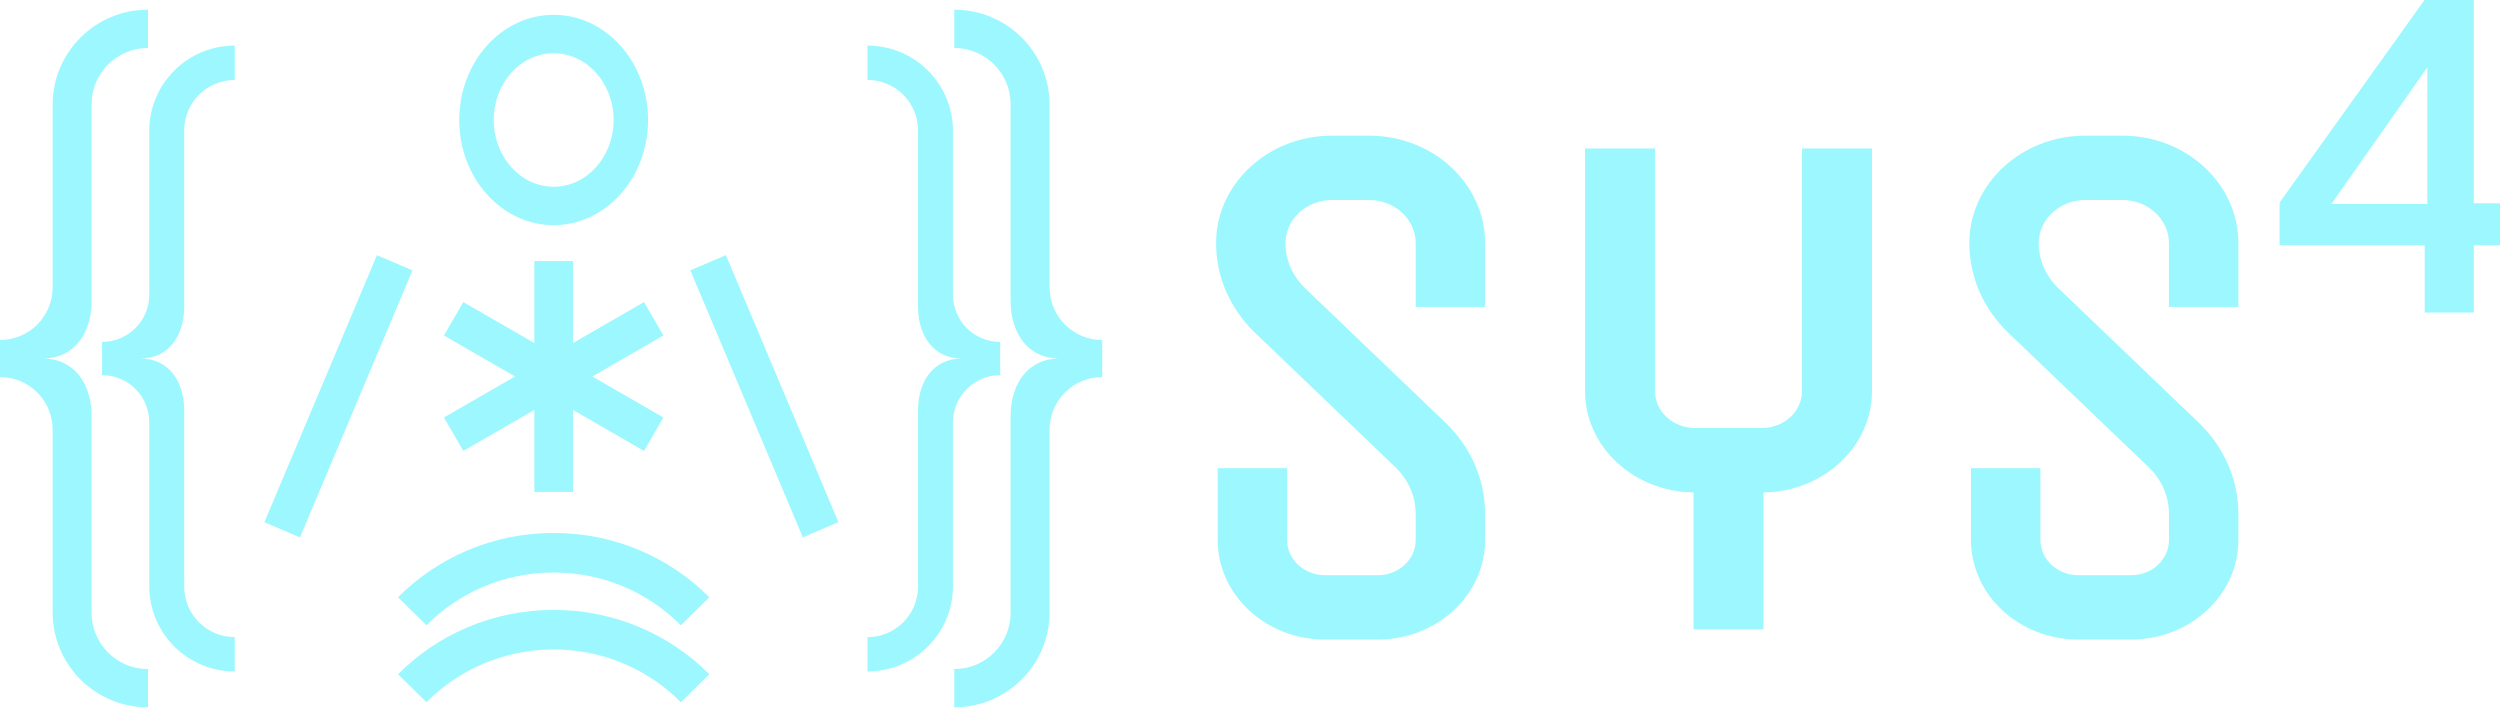
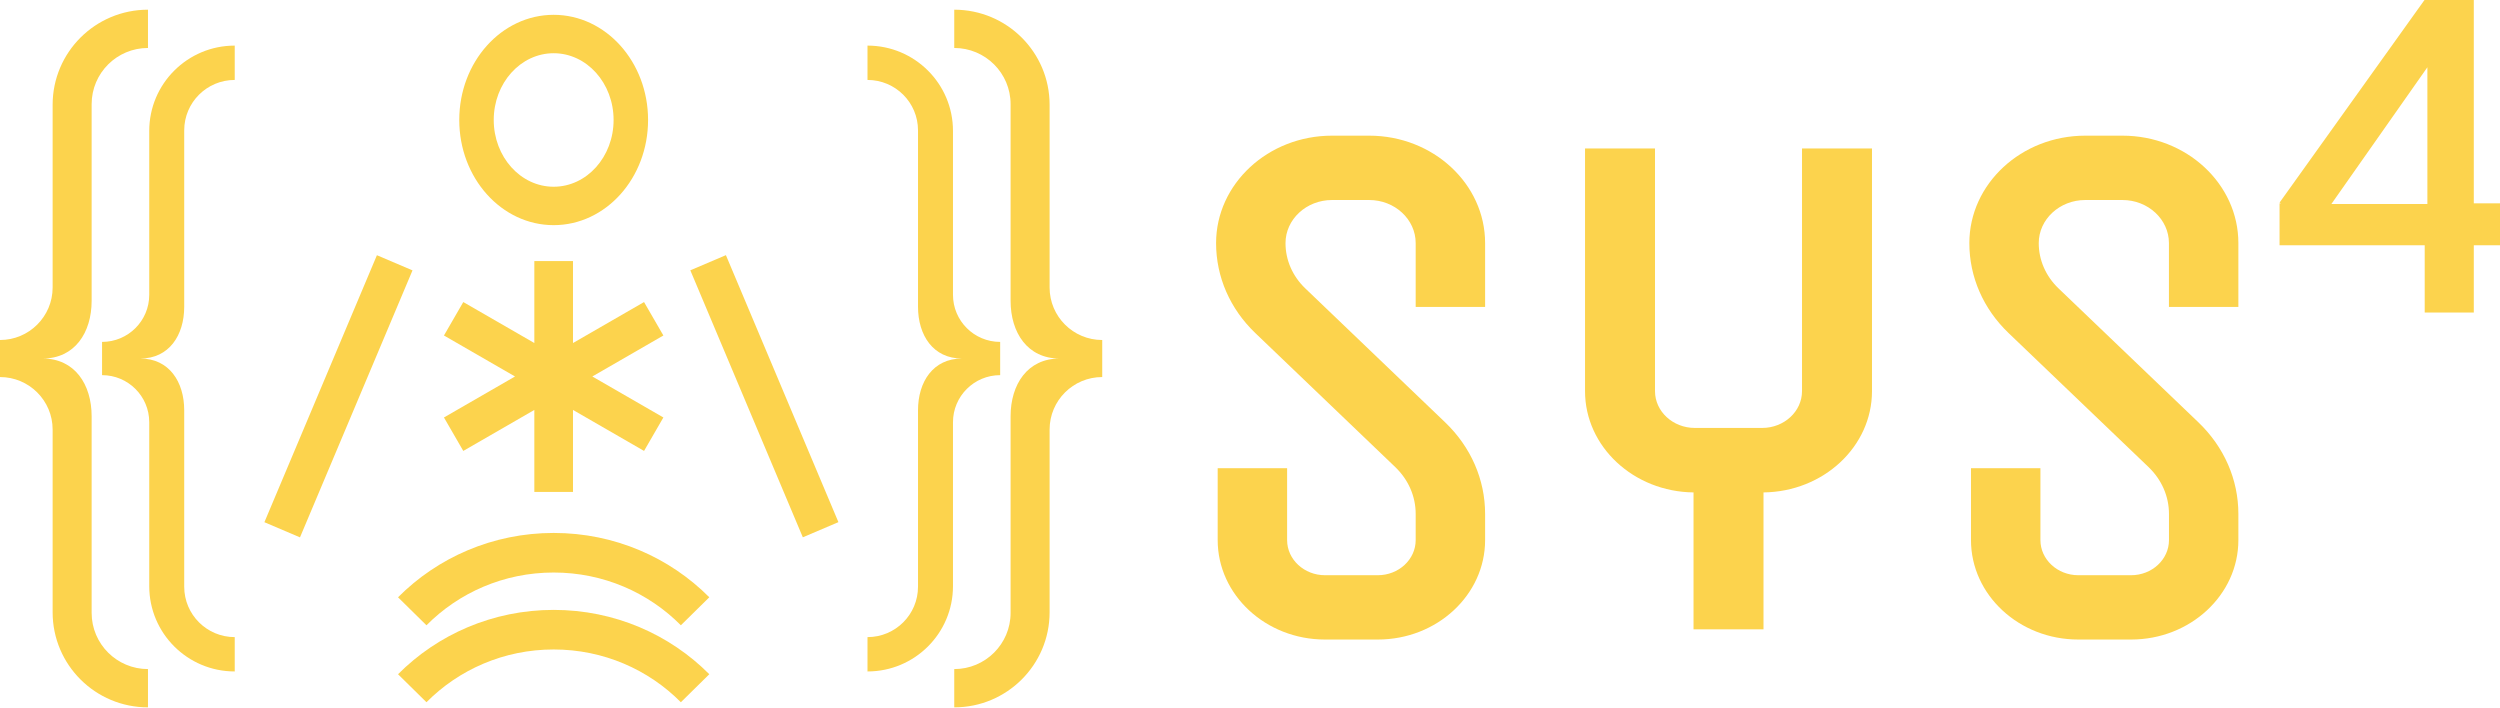
<svg xmlns="http://www.w3.org/2000/svg" width="1032px" height="292px" viewBox="0 0 1032 292" version="1.1">
  <g id="Artboard" stroke="none" stroke-width="1" fill="none" fill-rule="evenodd">
-     <g id="Group-2" transform="translate(0, 4)" fill="#9CF8FE" fill-rule="nonzero">
+     <g id="Group-2" transform="translate(0, 4)" fill="#FCD34D" fill-rule="nonzero">
      <path d="M37.827,120.169 L37.827,38.998 C37.827,26.19 48.237,15.803 61.088,15.803 L61.088,0 L61.088,0 C39.35,0 21.725,17.575 21.725,39.251 L21.725,114.691 C21.725,126.653 11.996,136.355 0,136.355 L0,144 L0,151.645 C11.996,151.645 21.725,161.347 21.725,173.309 L21.725,248.749 C21.725,270.425 39.344,288 61.088,288 L61.088,288 L61.088,272.197 C48.244,272.197 37.827,261.816 37.827,249.002 L37.827,167.831 C37.827,154.671 30.835,144 17.638,144 C30.835,144 37.827,133.329 37.827,120.169 Z" id="Path" />
      <path d="M76.044,122.621 L76.044,49.805 C76.044,38.312 85.38,28.998 96.898,28.998 L96.898,14.824 L96.898,14.824 C77.407,14.824 61.609,30.585 61.609,50.032 L61.609,117.706 C61.609,128.441 52.89,137.14 42.13,137.14 L42.13,144 L42.13,150.86 C52.89,150.86 61.609,159.559 61.609,170.294 L61.609,237.968 C61.609,257.415 77.407,273.176 96.898,273.176 L96.898,273.176 L96.898,259.002 C85.38,259.002 76.044,249.688 76.044,238.195 L76.044,165.379 C76.044,153.573 69.773,144 57.94,144 C69.773,144 76.044,134.427 76.044,122.621 Z" id="Path" />
      <polygon id="Rectangle" transform="translate(139.7118, 159.5894) rotate(22.96011) translate(-139.7118, -159.5894) " points="131.615 99.774 147.582 99.804 147.808 219.405 131.842 219.374" />
      <path d="M417.173,120.169 L417.173,38.998 C417.173,26.19 406.763,15.803 393.912,15.803 L393.912,0 L393.912,0 C415.65,0 433.275,17.575 433.275,39.251 L433.275,114.691 C433.275,126.653 443.004,136.355 455,136.355 L455,144 L455,151.645 C443.004,151.645 433.275,161.347 433.275,173.309 L433.275,248.749 C433.275,270.425 415.656,288 393.912,288 L393.912,288 L393.912,272.197 C406.756,272.197 417.173,261.816 417.173,249.002 L417.173,167.831 C417.173,154.671 424.165,144 437.362,144 C424.165,144 417.173,133.329 417.173,120.169 Z" id="Path" />
      <path d="M378.956,122.621 L378.956,49.805 C378.956,38.312 369.62,28.998 358.102,28.998 L358.102,14.824 L358.102,14.824 C377.593,14.824 393.391,30.585 393.391,50.032 L393.391,117.706 C393.391,128.441 402.11,137.14 412.87,137.14 L412.87,144 L412.87,150.86 C402.11,150.86 393.391,159.559 393.391,170.294 L393.391,237.968 C393.391,257.415 377.593,273.176 358.102,273.176 L358.102,273.176 L358.102,259.002 C369.62,259.002 378.956,249.688 378.956,238.195 L378.956,165.379 C378.956,153.573 385.227,144 397.06,144 C385.227,144 378.956,134.427 378.956,122.621 Z" id="Path" />
      <polygon id="Rectangle" transform="translate(315.5319, 159.5617) rotate(157.0399) translate(-315.5319, -159.5617) " points="307.662 99.777 323.629 99.746 323.402 219.347 307.435 219.377" />
      <path d="M228.553,2.118 C207.03,2.118 189.583,21.554 189.583,45.529 C189.583,69.505 207.03,88.941 228.553,88.941 C250.076,88.941 267.523,69.505 267.523,45.529 C267.523,21.554 250.076,2.118 228.553,2.118 Z M228.553,73.086 C214.89,73.086 203.814,60.746 203.814,45.529 C203.814,30.313 214.89,17.972 228.553,17.972 C242.217,17.972 253.292,30.313 253.292,45.529 C253.292,60.746 242.217,73.086 228.553,73.086 Z" id="Shape" />
      <polygon id="Path" points="273.843 134.491 265.863 120.686 236.533 137.6 236.533 103.765 220.573 103.765 220.573 137.6 191.244 120.686 183.264 134.491 212.593 151.412 183.264 168.333 191.244 182.144 220.573 165.223 220.573 199.059 236.533 199.059 236.533 165.223 265.863 182.144 273.843 168.333 244.513 151.412" />
      <path d="M228.559,216 C203.39,216 180.63,226.164 164.306,242.557 L176.045,254.118 C189.37,240.676 207.975,232.338 228.553,232.338 C249.143,232.338 267.748,240.676 281.061,254.118 L292.801,242.557 C276.489,226.164 253.729,216 228.559,216 Z" id="Path" />
      <path d="M228.559,247.765 C203.39,247.765 180.63,257.929 164.306,274.321 L176.045,285.882 C189.37,272.441 207.975,264.103 228.553,264.103 C249.143,264.103 267.748,272.441 281.061,285.882 L292.801,274.321 C276.489,257.929 253.729,247.765 228.559,247.765 Z" id="Path" />
    </g>
-     <g id="Group" transform="translate(502, 56)" fill="#9CF8FE" fill-rule="nonzero">
+     <g id="Group" transform="translate(502, 56)" fill="#FCD34D" fill-rule="nonzero">
      <g id="Group-3">
        <path d="M63.19,0 L47.863,0 C21.465,0 0,19.896 0,44.365 C0,58.312 5.758,71.51 16.235,81.527 L73.931,136.781 C79.392,142.011 82.394,148.893 82.394,156.157 L82.394,166.954 C82.394,174.952 75.382,181.451 66.754,181.451 L44.959,181.451 C36.347,181.451 29.318,174.952 29.318,166.954 L29.318,137.285 L0.66,137.285 L0.66,166.954 C0.66,189.587 20.524,208 44.942,208 L66.77,208 C91.188,208 111.053,189.587 111.053,166.954 L111.053,156.157 C111.053,141.95 105.179,128.507 94.521,118.307 L36.825,63.053 C31.562,58.006 28.658,51.369 28.658,44.365 C28.658,34.547 37.271,26.564 47.863,26.564 L63.19,26.564 C73.782,26.564 82.394,34.547 82.394,44.365 L82.394,70.715 L111.053,70.715 L111.053,44.365 C111.053,19.896 89.588,0 63.19,0 Z" id="Path" />
        <path d="M374.147,0 L358.817,0 C332.415,0 310.947,19.896 310.947,44.365 C310.947,58.312 316.706,71.51 327.184,81.527 L384.889,136.781 C390.351,142.011 393.354,148.893 393.354,156.157 L393.354,166.954 C393.354,174.952 386.341,181.451 377.711,181.451 L355.929,181.451 C347.316,181.451 340.286,174.952 340.286,166.954 L340.286,137.285 L311.624,137.285 L311.624,166.954 C311.624,189.587 331.491,208 355.913,208 L377.711,208 C402.133,208 422,189.587 422,166.954 L422,156.157 C422,141.95 416.126,128.507 405.466,118.307 L347.761,63.053 C342.498,58.006 339.593,51.369 339.593,44.365 C339.593,34.547 348.207,26.564 358.801,26.564 L374.13,26.564 C384.724,26.564 393.338,34.547 393.338,44.365 L393.338,70.715 L422,70.715 L422,44.365 C422.016,19.896 400.532,0 374.147,0 Z" id="Path" />
        <path d="M241.87,105.479 C241.87,113.841 234.487,120.653 225.423,120.653 L197.634,120.653 C188.571,120.653 181.187,113.841 181.187,105.479 L181.187,5.279 L152.301,5.279 L152.301,105.479 C152.301,128.37 172.34,146.995 197.086,147.271 L197.086,203.777 L225.972,203.777 L225.972,147.271 C250.718,146.995 270.757,128.37 270.757,105.479 L270.757,5.279 L241.87,5.279 L241.87,105.479 L241.87,105.479 Z" id="Path" />
      </g>
    </g>
-     <g id="Shape-2" transform="translate(941, 0)" fill="#9CF8FE" fill-rule="nonzero">
+     <g id="Shape-2" transform="translate(941, 0)" fill="#FCD34D" fill-rule="nonzero">
      <path d="M80.197,0 L59.932,0 L59.932,0.07 L59.827,0 L0,83.634 L0.607,83.923 L0,83.923 L0,101.242 L59.92,101.242 L59.92,129 L80.185,129 L80.185,101.242 L91,101.242 L91,83.923 L80.185,83.923 L80.185,0 L80.197,0 Z M21.412,84.198 L21.601,83.908 L61.024,27.771 L61.024,84.208 L21.412,84.208 L21.412,84.198 Z" id="Shape" />
    </g>
  </g>
</svg>
